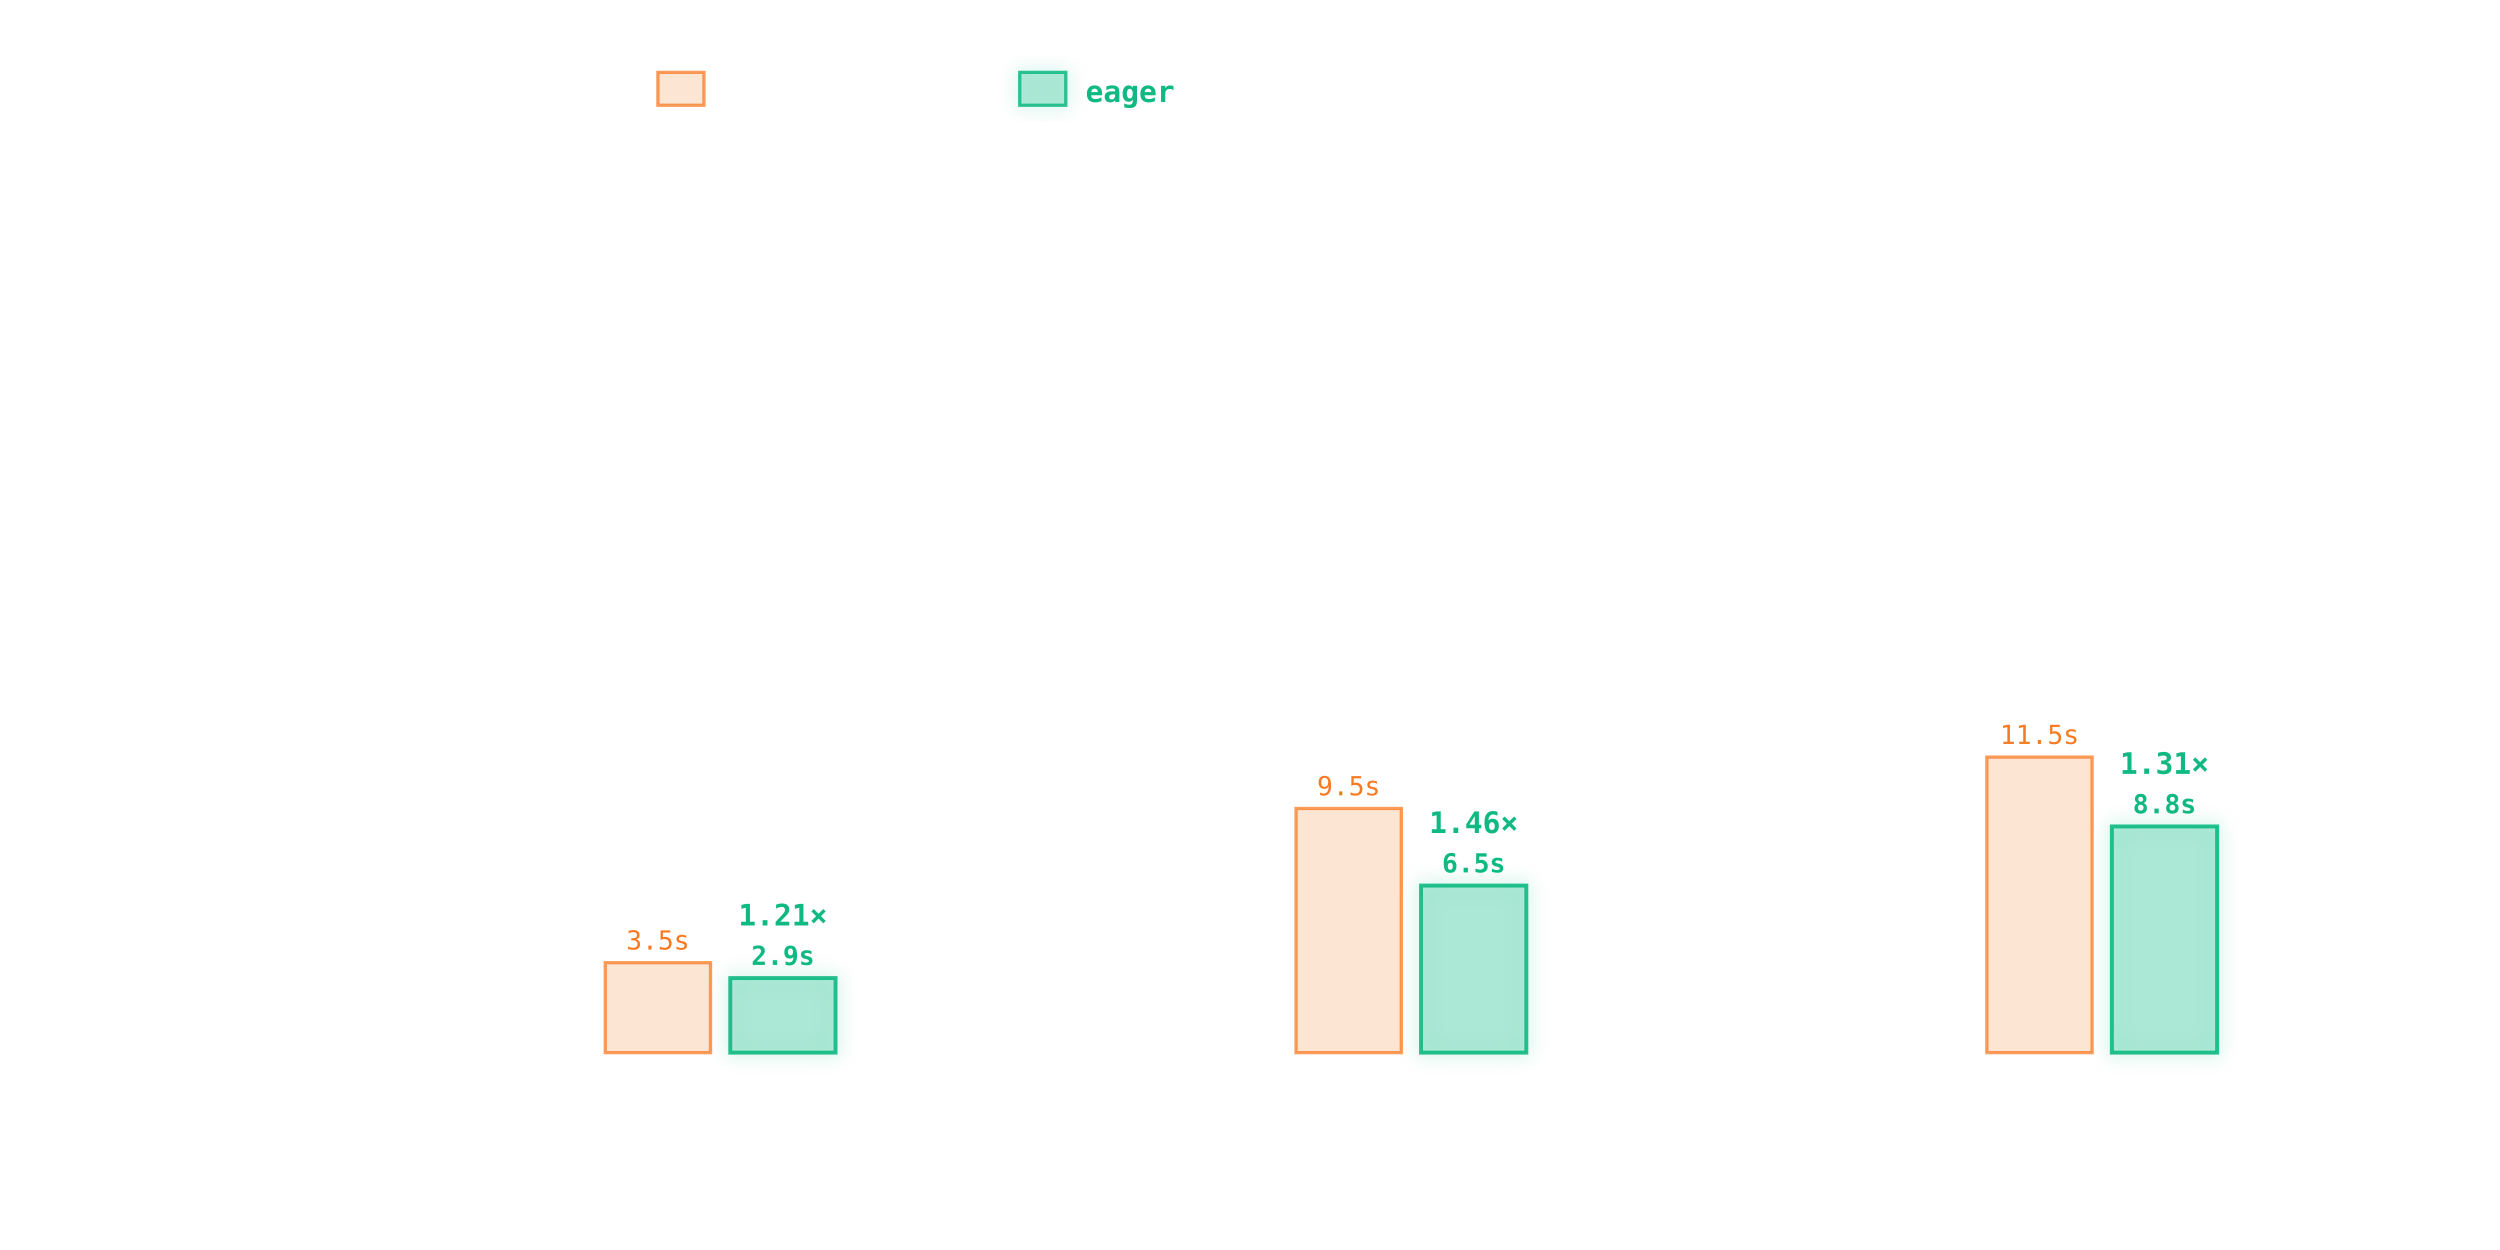
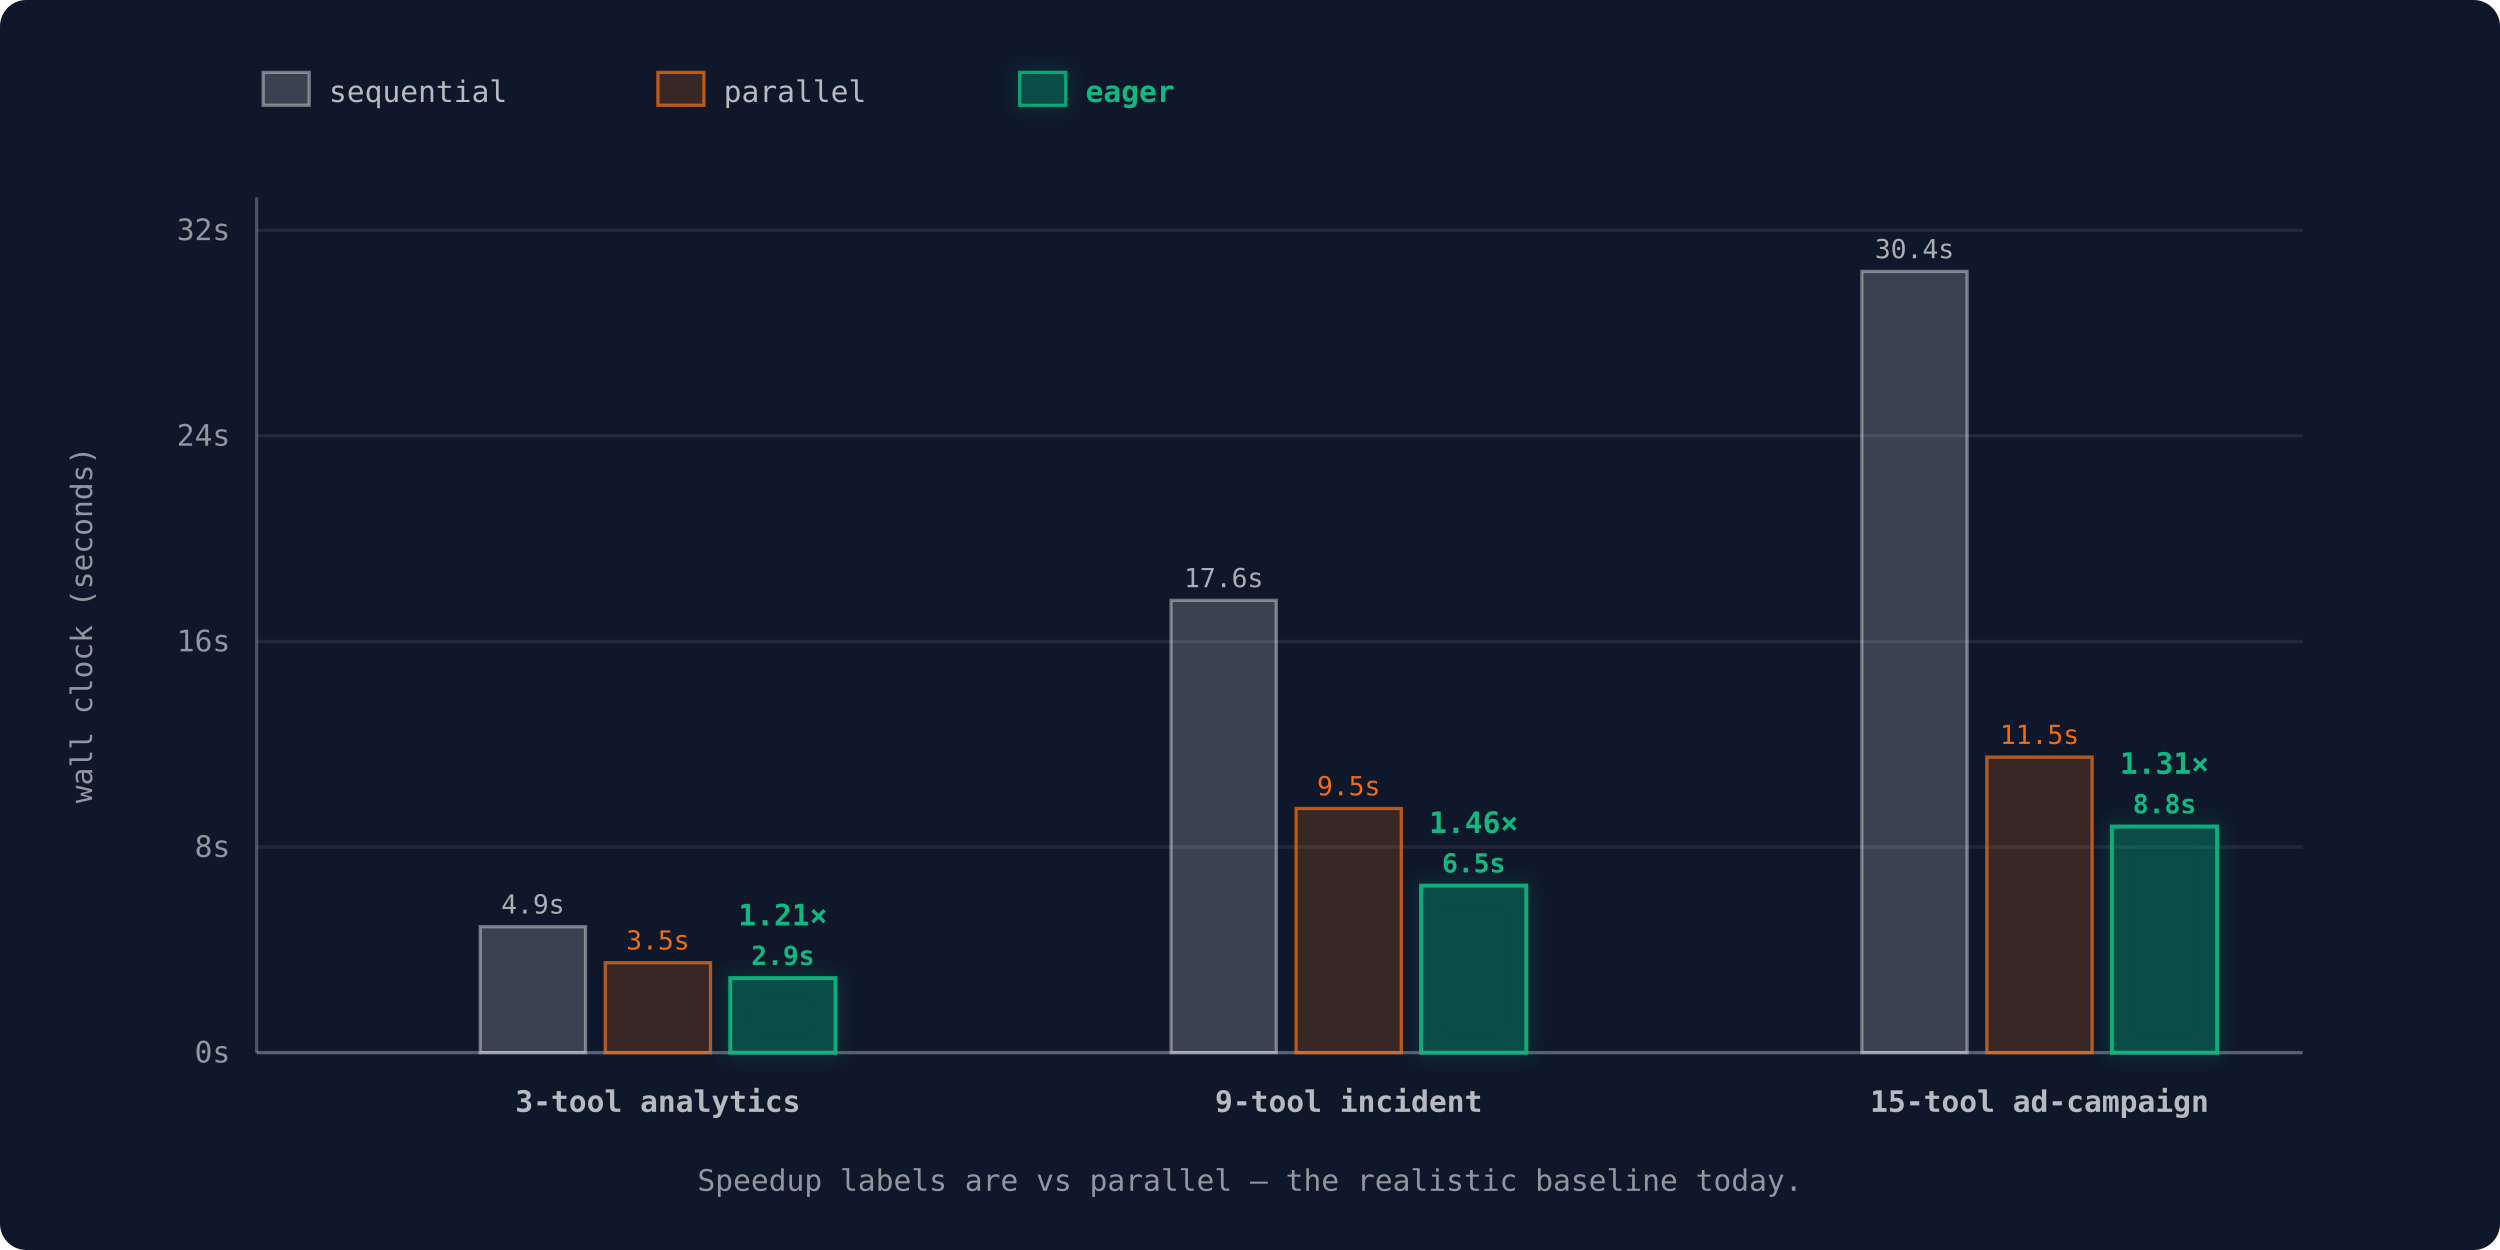
<svg xmlns="http://www.w3.org/2000/svg" viewBox="0 0 760 380" fill="none">
  <defs>
    <filter id="glow-emerald-bench" x="-50%" y="-50%" width="200%" height="200%">
      <feDropShadow dx="0" dy="0" stdDeviation="3" flood-color="#10b981" flood-opacity="0.4" />
    </filter>
  </defs>
+   <rect width="760" height="380" fill="#0f172a" rx="8" />
  <rect x="80" y="22" width="14" height="10" fill="rgba(255,255,255,0.18)" stroke="rgba(255,255,255,0.4)" stroke-width="1" />
  <text x="100" y="31" fill="rgba(255,255,255,0.7)" font-family="IBM Plex Mono, monospace" font-size="9">sequential</text>
  <rect x="200" y="22" width="14" height="10" fill="rgba(249,115,22,0.18)" stroke="rgba(249,115,22,0.7)" stroke-width="1" />
  <text x="220" y="31" fill="rgba(255,255,255,0.7)" font-family="IBM Plex Mono, monospace" font-size="9">parallel</text>
  <g filter="url(#glow-emerald-bench)">
    <rect x="310" y="22" width="14" height="10" fill="rgba(16,185,129,0.25)" stroke="rgba(16,185,129,0.85)" stroke-width="1" />
  </g>
  <text x="330" y="31" fill="rgba(16,185,129,1)" font-family="IBM Plex Mono, monospace" font-size="9" font-weight="700">eager</text>
  <line x1="78" y1="320.0" x2="700" y2="320.0" stroke="rgba(255,255,255,0.08)" stroke-width="1" />
  <text x="70" y="323.0" text-anchor="end" fill="rgba(255,255,255,0.55)" font-family="IBM Plex Mono, monospace" font-size="9">0s</text>
  <line x1="78" y1="257.5" x2="700" y2="257.5" stroke="rgba(255,255,255,0.08)" stroke-width="1" />
  <text x="70" y="260.5" text-anchor="end" fill="rgba(255,255,255,0.55)" font-family="IBM Plex Mono, monospace" font-size="9">8s</text>
  <line x1="78" y1="195.0" x2="700" y2="195.0" stroke="rgba(255,255,255,0.08)" stroke-width="1" />
  <text x="70" y="198.0" text-anchor="end" fill="rgba(255,255,255,0.55)" font-family="IBM Plex Mono, monospace" font-size="9">16s</text>
  <line x1="78" y1="132.5" x2="700" y2="132.5" stroke="rgba(255,255,255,0.08)" stroke-width="1" />
  <text x="70" y="135.5" text-anchor="end" fill="rgba(255,255,255,0.55)" font-family="IBM Plex Mono, monospace" font-size="9">24s</text>
  <line x1="78" y1="70.0" x2="700" y2="70.0" stroke="rgba(255,255,255,0.08)" stroke-width="1" />
  <text x="70" y="73.0" text-anchor="end" fill="rgba(255,255,255,0.55)" font-family="IBM Plex Mono, monospace" font-size="9">32s</text>
  <line x1="78" y1="60" x2="78" y2="320" stroke="rgba(255,255,255,0.25)" stroke-width="1" />
  <line x1="78" y1="320" x2="700" y2="320" stroke="rgba(255,255,255,0.25)" stroke-width="1" />
  <text x="-190" y="28" transform="rotate(-90)" text-anchor="middle" fill="rgba(255,255,255,0.55)" font-family="IBM Plex Mono, monospace" font-size="9">wall clock (seconds)</text>
  <rect x="146" y="281.72" width="32" height="38.28" fill="rgba(255,255,255,0.18)" stroke="rgba(255,255,255,0.4)" stroke-width="1" />
  <text x="162.0" y="277.72" text-anchor="middle" fill="rgba(255,255,255,0.65)" font-family="IBM Plex Mono, monospace" font-size="8">4.9s</text>
  <rect x="184" y="292.66" width="32" height="27.34" fill="rgba(249,115,22,0.18)" stroke="rgba(249,115,22,0.7)" stroke-width="1" />
  <text x="200.0" y="288.66" text-anchor="middle" fill="rgba(249,115,22,0.95)" font-family="IBM Plex Mono, monospace" font-size="8">3.5s</text>
  <g filter="url(#glow-emerald-bench)">
    <rect x="222" y="297.34" width="32" height="22.66" fill="rgba(16,185,129,0.25)" stroke="rgba(16,185,129,0.9)" stroke-width="1.2" />
  </g>
  <text x="238.0" y="281.34" text-anchor="middle" fill="rgba(16,185,129,1)" font-family="IBM Plex Mono, monospace" font-size="9" font-weight="700">1.21×</text>
  <text x="238.0" y="293.34" text-anchor="middle" fill="rgba(16,185,129,1)" font-family="IBM Plex Mono, monospace" font-size="8" font-weight="700">2.9s</text>
  <text x="200" y="338" text-anchor="middle" fill="rgba(255,255,255,0.7)" font-family="IBM Plex Mono, monospace" font-size="9" font-weight="700">3-tool analytics</text>
  <rect x="356" y="182.50" width="32" height="137.50" fill="rgba(255,255,255,0.18)" stroke="rgba(255,255,255,0.4)" stroke-width="1" />
  <text x="372.0" y="178.50" text-anchor="middle" fill="rgba(255,255,255,0.65)" font-family="IBM Plex Mono, monospace" font-size="8">17.6s</text>
  <rect x="394" y="245.78" width="32" height="74.22" fill="rgba(249,115,22,0.18)" stroke="rgba(249,115,22,0.7)" stroke-width="1" />
  <text x="410.0" y="241.78" text-anchor="middle" fill="rgba(249,115,22,0.95)" font-family="IBM Plex Mono, monospace" font-size="8">9.5s</text>
  <g filter="url(#glow-emerald-bench)">
    <rect x="432" y="269.22" width="32" height="50.78" fill="rgba(16,185,129,0.25)" stroke="rgba(16,185,129,0.9)" stroke-width="1.2" />
  </g>
  <text x="448.0" y="253.22" text-anchor="middle" fill="rgba(16,185,129,1)" font-family="IBM Plex Mono, monospace" font-size="9" font-weight="700">1.46×</text>
  <text x="448.0" y="265.22" text-anchor="middle" fill="rgba(16,185,129,1)" font-family="IBM Plex Mono, monospace" font-size="8" font-weight="700">6.5s</text>
  <text x="410" y="338" text-anchor="middle" fill="rgba(255,255,255,0.7)" font-family="IBM Plex Mono, monospace" font-size="9" font-weight="700">9-tool incident</text>
  <rect x="566" y="82.50" width="32" height="237.50" fill="rgba(255,255,255,0.18)" stroke="rgba(255,255,255,0.4)" stroke-width="1" />
  <text x="582.0" y="78.50" text-anchor="middle" fill="rgba(255,255,255,0.65)" font-family="IBM Plex Mono, monospace" font-size="8">30.4s</text>
  <rect x="604" y="230.16" width="32" height="89.84" fill="rgba(249,115,22,0.18)" stroke="rgba(249,115,22,0.7)" stroke-width="1" />
  <text x="620.0" y="226.16" text-anchor="middle" fill="rgba(249,115,22,0.95)" font-family="IBM Plex Mono, monospace" font-size="8">11.5s</text>
  <g filter="url(#glow-emerald-bench)">
    <rect x="642" y="251.25" width="32" height="68.75" fill="rgba(16,185,129,0.25)" stroke="rgba(16,185,129,0.9)" stroke-width="1.2" />
  </g>
  <text x="658.0" y="235.25" text-anchor="middle" fill="rgba(16,185,129,1)" font-family="IBM Plex Mono, monospace" font-size="9" font-weight="700">1.31×</text>
  <text x="658.0" y="247.25" text-anchor="middle" fill="rgba(16,185,129,1)" font-family="IBM Plex Mono, monospace" font-size="8" font-weight="700">8.8s</text>
  <text x="620" y="338" text-anchor="middle" fill="rgba(255,255,255,0.7)" font-family="IBM Plex Mono, monospace" font-size="9" font-weight="700">15-tool ad-campaign</text>
  <text x="380" y="362" text-anchor="middle" fill="rgba(255,255,255,0.55)" font-family="IBM Plex Mono, monospace" font-size="9">Speedup labels are vs parallel — the realistic baseline today.</text>
</svg>
